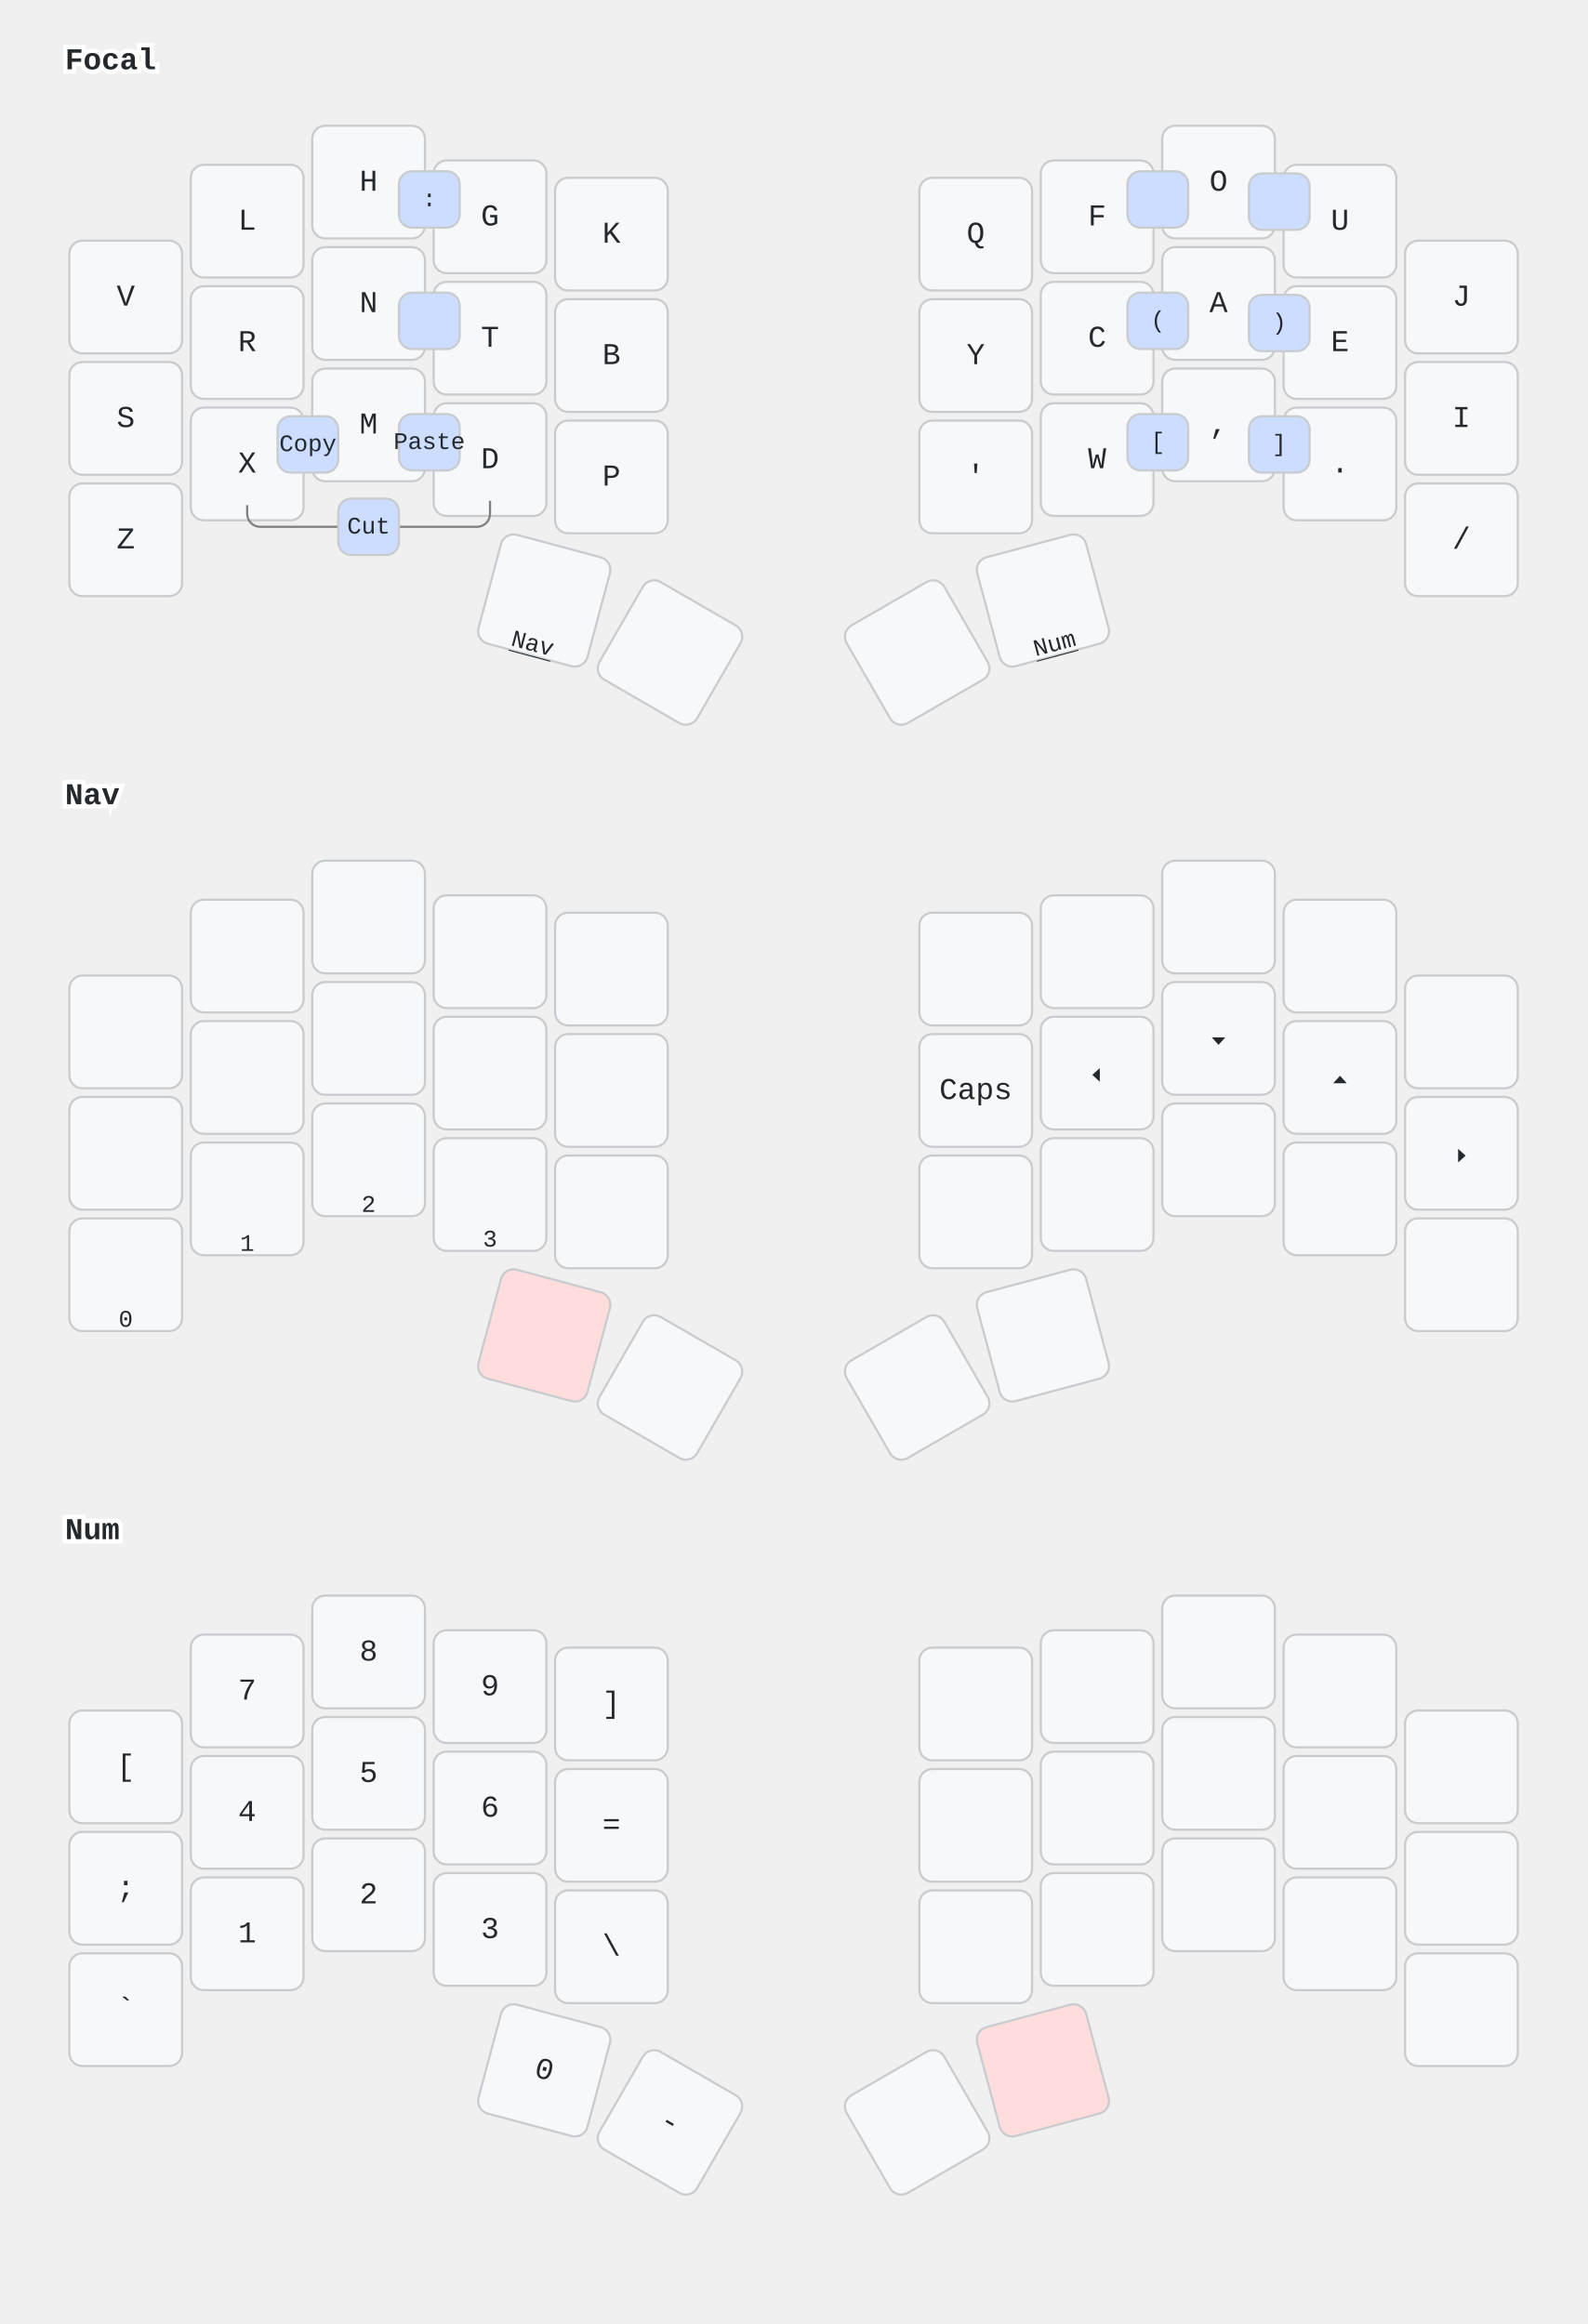
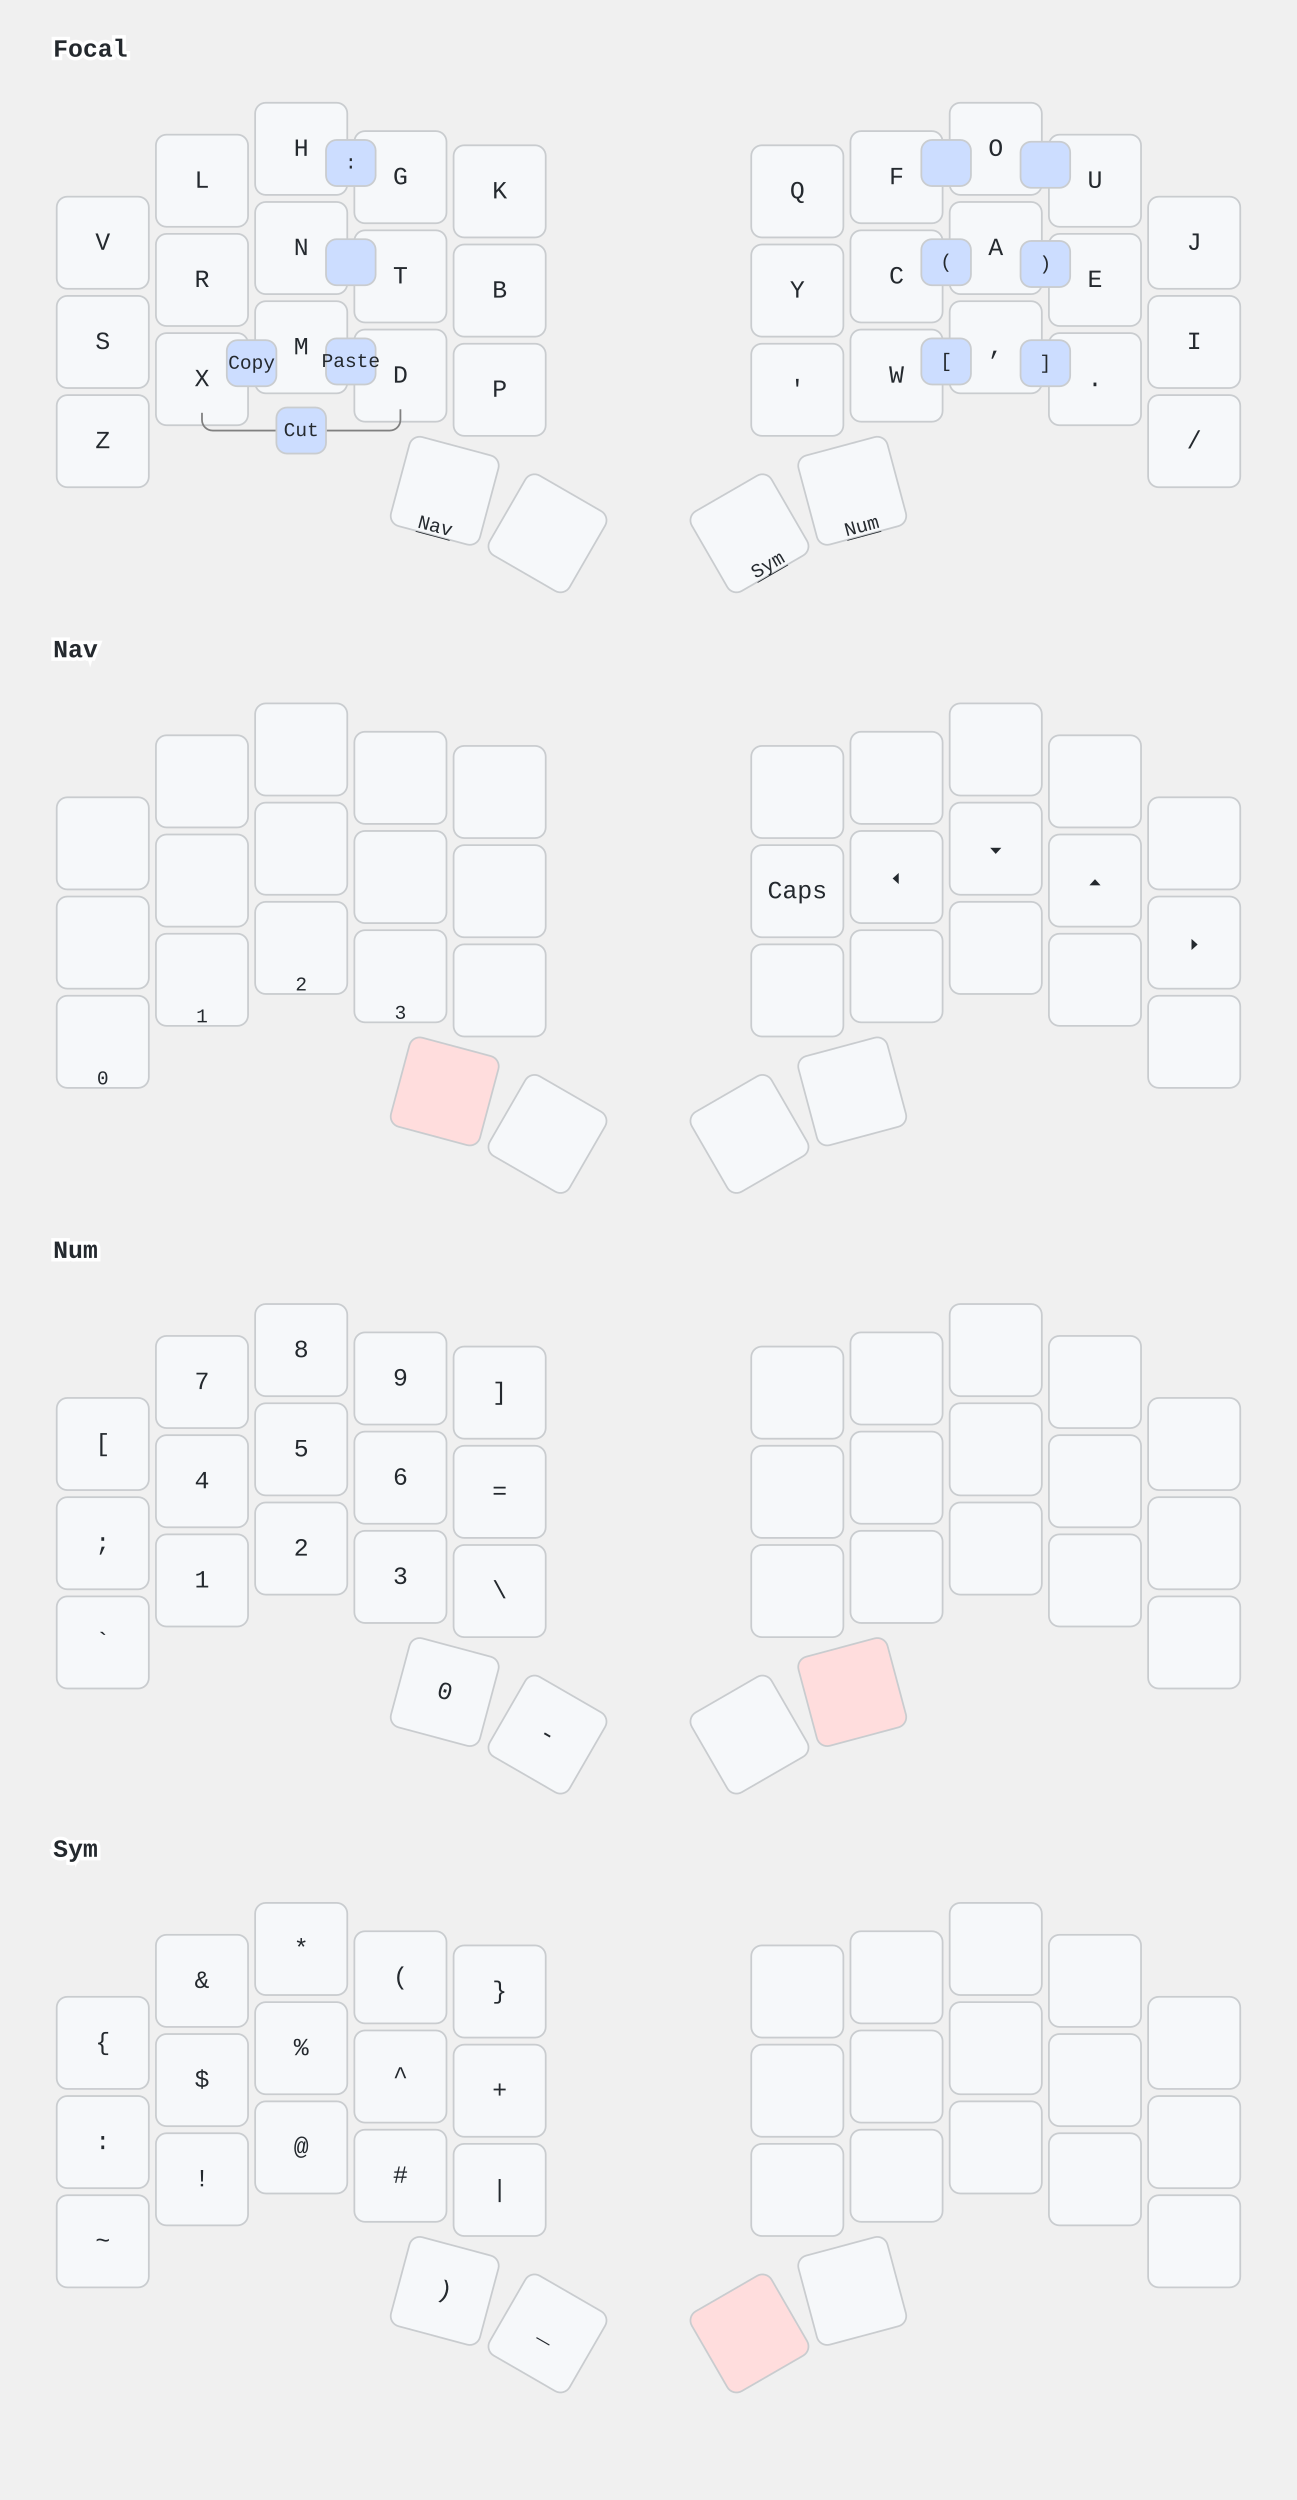
- <svg xmlns="http://www.w3.org/2000/svg" xmlns:xlink="http://www.w3.org/1999/xlink" width="732" height="1072" viewBox="0 0 732 1072" class="keymap">
+ <svg xmlns="http://www.w3.org/2000/svg" xmlns:xlink="http://www.w3.org/1999/xlink" width="732" height="1411" viewBox="0 0 732 1411" class="keymap">
  <defs>/* start glyphs */
<svg id="mdi:apple-keyboard-command">
      <svg id="mdi-apple-keyboard-command" viewBox="0 0 24 24">
        <path d="M6,2A4,4 0 0,1 10,6V8H14V6A4,4 0 0,1 18,2A4,4 0 0,1 22,6A4,4 0 0,1 18,10H16V14H18A4,4 0 0,1 22,18A4,4 0 0,1 18,22A4,4 0 0,1 14,18V16H10V18A4,4 0 0,1 6,22A4,4 0 0,1 2,18A4,4 0 0,1 6,14H8V10H6A4,4 0 0,1 2,6A4,4 0 0,1 6,2M16,18A2,2 0 0,0 18,20A2,2 0 0,0 20,18A2,2 0 0,0 18,16H16V18M14,10H10V14H14V10M6,16A2,2 0 0,0 4,18A2,2 0 0,0 6,20A2,2 0 0,0 8,18V16H6M8,6A2,2 0 0,0 6,4A2,2 0 0,0 4,6A2,2 0 0,0 6,8H8V6M18,8A2,2 0 0,0 20,6A2,2 0 0,0 18,4A2,2 0 0,0 16,6V8H18Z" />
      </svg>
    </svg>
    <svg id="mdi:apple-keyboard-control">
      <svg id="mdi-apple-keyboard-control" viewBox="0 0 24 24">
        <path d="M19.78,11.78L18.36,13.19L12,6.83L5.64,13.19L4.22,11.78L12,4L19.78,11.78Z" />
      </svg>
    </svg>
    <svg id="mdi:apple-keyboard-option">
      <svg id="mdi-apple-keyboard-option" viewBox="0 0 24 24">
        <path d="M3,4H9.11L16.15,18H21V20H14.88L7.84,6H3V4M14,4H21V6H14V4Z" />
      </svg>
    </svg>
    <svg id="mdi:apple-keyboard-shift">
      <svg id="mdi-apple-keyboard-shift" viewBox="0 0 24 24">
        <path d="M15,18V12H17.17L12,6.83L6.83,12H9V18H15M12,4L22,14H17V20H7V14H2L12,4Z" />
      </svg>
    </svg>
    <svg id="mdi:backspace-outline">
      <svg id="mdi-backspace-outline" viewBox="0 0 24 24">
        <path d="M19,15.59L17.59,17L14,13.41L10.41,17L9,15.59L12.59,12L9,8.41L10.41,7L14,10.59L17.59,7L19,8.41L15.41,12L19,15.59M22,3A2,2 0 0,1 24,5V19A2,2 0 0,1 22,21H7C6.31,21 5.77,20.64 5.41,20.11L0,12L5.41,3.88C5.77,3.35 6.31,3 7,3H22M22,5H7L2.28,12L7,19H22V5Z" />
      </svg>
    </svg>
    <svg id="mdi:backspace-reverse-outline">
      <svg id="mdi-backspace-reverse-outline" viewBox="0 0 24 24">
        <path d="M5,15.59L6.41,17L10,13.41L13.59,17L15,15.59L11.41,12L15,8.41L13.59,7L10,10.59L6.41,7L5,8.41L8.59,12L5,15.59M2,3A2,2 0 0,0 0,5V19A2,2 0 0,0 2,21H17C17.69,21 18.23,20.64 18.59,20.11L24,12L18.59,3.88C18.23,3.35 17.69,3 17,3H2M2,5H17L21.72,12L17,19H2V5Z" />
      </svg>
    </svg>
    <svg id="mdi:bluetooth-connect">
      <svg id="mdi-bluetooth-connect" viewBox="0 0 24 24">
        <path d="M19,10L17,12L19,14L21,12M14.88,16.29L13,18.17V14.41M13,5.83L14.88,7.71L13,9.58M17.71,7.71L12,2H11V9.58L6.41,5L5,6.41L10.59,12L5,17.58L6.41,19L11,14.41V22H12L17.71,16.29L13.41,12M7,12L5,10L3,12L5,14L7,12Z" />
      </svg>
    </svg>
    <svg id="mdi:bluetooth-off">
      <svg id="mdi-bluetooth-off" viewBox="0 0 24 24">
        <path d="M13,5.83L14.88,7.71L13.28,9.31L14.69,10.72L17.71,7.7L12,2H11V7.03L13,9.03M5.41,4L4,5.41L10.59,12L5,17.59L6.41,19L11,14.41V22H12L16.29,17.71L18.59,20L20,18.59M13,18.17V14.41L14.88,16.29" />
      </svg>
    </svg>
    <svg id="mdi:keyboard-esc">
      <svg id="mdi-keyboard-esc" viewBox="0 0 24 24">
        <path d="M1 7H7V9H3V11H7V13H3V15H7V17H1V7M11 7H15V9H11V11H13C14.11 11 15 11.9 15 13V15C15 16.11 14.11 17 13 17H9V15H13V13H11C9.9 13 9 12.11 9 11V9C9 7.9 9.9 7 11 7M19 7H21C22.11 7 23 7.9 23 9V10H21V9H19V15H21V14H23V15C23 16.11 22.11 17 21 17H19C17.9 17 17 16.11 17 15V9C17 7.9 17.9 7 19 7Z" />
      </svg>
    </svg>
    <svg id="mdi:keyboard-return">
      <svg id="mdi-keyboard-return" viewBox="0 0 24 24">
        <path d="M19,7V11H5.83L9.41,7.41L8,6L2,12L8,18L9.41,16.58L5.83,13H21V7H19Z" />
      </svg>
    </svg>
    <svg id="mdi:keyboard-space">
      <svg id="mdi-keyboard-space" viewBox="0 0 24 24">
        <path d="M3 15H5V19H19V15H21V19C21 20.1 20.1 21 19 21H5C3.9 21 3 20.1 3 19V15Z" />
      </svg>
    </svg>
    <svg id="mdi:keyboard-tab">
      <svg id="mdi-keyboard-tab" viewBox="0 0 24 24">
        <path d="M20,18H22V6H20M11.59,7.41L15.17,11H1V13H15.17L11.59,16.58L13,18L19,12L13,6L11.59,7.41Z" />
      </svg>
    </svg>
    <svg id="mdi:lightbulb-on-outline">
      <svg id="mdi-lightbulb-on-outline" viewBox="0 0 24 24">
        <path d="M20,11H23V13H20V11M1,11H4V13H1V11M13,1V4H11V1H13M4.92,3.5L7.05,5.64L5.63,7.05L3.5,4.93L4.92,3.5M16.95,5.63L19.07,3.5L20.5,4.93L18.37,7.05L16.95,5.63M12,6A6,6 0 0,1 18,12C18,14.22 16.79,16.16 15,17.2V19A1,1 0 0,1 14,20H10A1,1 0 0,1 9,19V17.2C7.21,16.16 6,14.22 6,12A6,6 0 0,1 12,6M14,21V22A1,1 0 0,1 13,23H11A1,1 0 0,1 10,22V21H14M11,18H13V15.87C14.73,15.43 16,13.86 16,12A4,4 0 0,0 12,8A4,4 0 0,0 8,12C8,13.86 9.27,15.43 11,15.87V18Z" />
      </svg>
    </svg>
    <svg id="mdi:lightbulb-outline">
      <svg id="mdi-lightbulb-outline" viewBox="0 0 24 24">
        <path d="M12,2A7,7 0 0,1 19,9C19,11.38 17.81,13.47 16,14.74V17A1,1 0 0,1 15,18H9A1,1 0 0,1 8,17V14.74C6.19,13.47 5,11.38 5,9A7,7 0 0,1 12,2M9,21V20H15V21A1,1 0 0,1 14,22H10A1,1 0 0,1 9,21M12,4A5,5 0 0,0 7,9C7,11.05 8.23,12.81 10,13.58V16H14V13.58C15.77,12.81 17,11.05 17,9A5,5 0 0,0 12,4Z" />
      </svg>
    </svg>
    <svg id="mdi:play-pause">
      <svg id="mdi-play-pause" viewBox="0 0 24 24">
        <path d="M3,5V19L11,12M13,19H16V5H13M18,5V19H21V5" />
      </svg>
    </svg>
    <svg id="mdi:skip-next">
      <svg id="mdi-skip-next" viewBox="0 0 24 24">
        <path d="M16,18H18V6H16M6,18L14.5,12L6,6V18Z" />
      </svg>
    </svg>
    <svg id="mdi:skip-previous">
      <svg id="mdi-skip-previous" viewBox="0 0 24 24">
        <path d="M6,18V6H8V18H6M9.5,12L18,6V18L9.5,12Z" />
      </svg>
    </svg>
    <svg id="mdi:volume-high">
      <svg id="mdi-volume-high" viewBox="0 0 24 24">
        <path d="M14,3.23V5.29C16.89,6.15 19,8.83 19,12C19,15.17 16.89,17.84 14,18.7V20.77C18,19.86 21,16.28 21,12C21,7.72 18,4.14 14,3.23M16.5,12C16.5,10.23 15.5,8.71 14,7.97V16C15.5,15.29 16.5,13.76 16.5,12M3,9V15H7L12,20V4L7,9H3Z" />
      </svg>
    </svg>
    <svg id="mdi:volume-low">
      <svg id="mdi-volume-low" viewBox="0 0 24 24">
        <path d="M7,9V15H11L16,20V4L11,9H7Z" />
      </svg>
    </svg>
    <svg id="mdi:volume-off">
      <svg id="mdi-volume-off" viewBox="0 0 24 24">
        <path d="M12,4L9.91,6.09L12,8.18M4.27,3L3,4.27L7.73,9H3V15H7L12,20V13.27L16.25,17.53C15.58,18.04 14.83,18.46 14,18.7V20.77C15.38,20.45 16.63,19.82 17.68,18.96L19.73,21L21,19.73L12,10.73M19,12C19,12.94 18.8,13.82 18.46,14.64L19.97,16.15C20.62,14.91 21,13.5 21,12C21,7.72 18,4.14 14,3.23V5.29C16.89,6.15 19,8.83 19,12M16.5,12C16.5,10.23 15.5,8.71 14,7.97V10.18L16.45,12.63C16.5,12.43 16.5,12.21 16.5,12Z" />
      </svg>
    </svg>
  </defs>/* end glyphs */
<style>/* inherit to force styles through use tags */
svg path {
    fill: inherit;
}

/* font and background color specifications */
svg.keymap {
    font-family: SFMono-Regular,Consolas,Liberation Mono,Menlo,monospace;
    font-size: 14px;
    font-kerning: normal;
    text-rendering: optimizeLegibility;
    fill: #24292e;
}

/* default key styling */
rect.key {
    fill: #f6f8fa;
}

rect.key, rect.combo {
    stroke: #c9cccf;
    stroke-width: 1;
}

/* default key side styling, only used is draw_key_sides is set */
rect.side {
    filter: brightness(90%);
}

/* color accent for combo boxes */
rect.combo, rect.combo-separate {
    fill: #cdf;
}

/* color accent for held keys */
rect.held, rect.combo.held {
    fill: #fdd;
}

/* color accent for ghost (optional) keys */
rect.ghost, rect.combo.ghost {
    stroke-dasharray: 4, 4;
    stroke-width: 2;
}

text {
    text-anchor: middle;
    dominant-baseline: middle;
}

/* styling for layer labels */
text.label {
    font-weight: bold;
    text-anchor: start;
    stroke: white;
    stroke-width: 4;
    paint-order: stroke;
}

/* styling for optional footer */
text.footer {
    text-anchor: end;
    dominant-baseline: auto;
    stroke: white;
    stroke-width: 4;
    paint-order: stroke;
}

/* styling for combo tap, and key non-tap label text */
text.combo, text.hold, text.shifted, text.left, text.right, text.tl, text.tr, text.bl, text.br {
    font-size: 11px;
}

text.hold, text.bl, text.br {
    text-anchor: middle;
    dominant-baseline: auto;
}

text.shifted, text.tl, text.tr {
    text-anchor: middle;
    dominant-baseline: hanging;
}

text.left, text.tl, text.bl {
    text-anchor: start;
}

text.right, text.tr, text.br {
    text-anchor: end;
}

text.layer-activator {
    text-decoration: underline;
}

/* styling for hold/shifted label text in combo box */
text.combo.hold, text.combo.shifted, text.combo.left, text.combo.right {
    font-size: 8px;
}

/* lighter symbol for transparent keys */
text.trans {
    fill: #7b7e81;
}

/* styling for combo dendrons */
path.combo {
    stroke-width: 1;
    stroke: gray;
    fill: none;
}

/* Start Tabler Icons Cleanup */
/* cannot use height/width with glyphs */
.icon-tabler &gt; path {
    fill: inherit;
    stroke: inherit;
    stroke-width: 2;
}
/* hide tabler's default box */
.icon-tabler &gt; path[stroke="none"][fill="none"] {
    visibility: hidden;
}
/* End Tabler Icons Cleanup */

@media (prefers-color-scheme: dark) {
svg.keymap { fill: #d1d6db; }
rect.key { fill: #3f4750; }
rect.key, rect.combo { stroke: #60666c; }
rect.combo, rect.combo-separate { fill: #1f3d7a; }
rect.held, rect.combo.held { fill: #854747; }
text.label, text.footer { stroke: black; }
text.trans { fill: #7e8184; }
path.combo { stroke: #7f7f7f; }

}</style>
  <g transform="translate(30, 0)" class="layer-Focal">
    <text x="0" y="28" class="label" id="Focal">Focal</text>
    <g transform="translate(0, 56)">
      <g transform="translate(28, 81)" class="key keypos-0">
        <rect rx="6" ry="6" x="-26" y="-26" width="52" height="52" class="key" />
        <text x="0" y="0" class="key tap">V</text>
      </g>
      <g transform="translate(84, 46)" class="key keypos-1">
        <rect rx="6" ry="6" x="-26" y="-26" width="52" height="52" class="key" />
        <text x="0" y="0" class="key tap">L</text>
      </g>
      <g transform="translate(140, 28)" class="key keypos-2">
        <rect rx="6" ry="6" x="-26" y="-26" width="52" height="52" class="key" />
        <text x="0" y="0" class="key tap">H</text>
      </g>
      <g transform="translate(196, 44)" class="key keypos-3">
        <rect rx="6" ry="6" x="-26" y="-26" width="52" height="52" class="key" />
        <text x="0" y="0" class="key tap">G</text>
      </g>
      <g transform="translate(252, 52)" class="key keypos-4">
        <rect rx="6" ry="6" x="-26" y="-26" width="52" height="52" class="key" />
        <text x="0" y="0" class="key tap">K</text>
      </g>
      <g transform="translate(420, 52)" class="key keypos-5">
        <rect rx="6" ry="6" x="-26" y="-26" width="52" height="52" class="key" />
        <text x="0" y="0" class="key tap">Q</text>
      </g>
      <g transform="translate(476, 44)" class="key keypos-6">
        <rect rx="6" ry="6" x="-26" y="-26" width="52" height="52" class="key" />
        <text x="0" y="0" class="key tap">F</text>
      </g>
      <g transform="translate(532, 28)" class="key keypos-7">
        <rect rx="6" ry="6" x="-26" y="-26" width="52" height="52" class="key" />
        <text x="0" y="0" class="key tap">O</text>
      </g>
      <g transform="translate(588, 46)" class="key keypos-8">
        <rect rx="6" ry="6" x="-26" y="-26" width="52" height="52" class="key" />
        <text x="0" y="0" class="key tap">U</text>
      </g>
      <g transform="translate(644, 81)" class="key keypos-9">
        <rect rx="6" ry="6" x="-26" y="-26" width="52" height="52" class="key" />
        <text x="0" y="0" class="key tap">J</text>
      </g>
      <g transform="translate(28, 137)" class="key keypos-10">
        <rect rx="6" ry="6" x="-26" y="-26" width="52" height="52" class="key" />
        <text x="0" y="0" class="key tap">S</text>
        <use href="#mdi:apple-keyboard-control" xlink:href="#mdi:apple-keyboard-control" x="-6" y="12" height="12" width="12.0" class="key hold glyph mdi:apple-keyboard-control" />
      </g>
      <g transform="translate(84, 102)" class="key keypos-11">
        <rect rx="6" ry="6" x="-26" y="-26" width="52" height="52" class="key" />
        <text x="0" y="0" class="key tap">R</text>
        <use href="#mdi:apple-keyboard-option" xlink:href="#mdi:apple-keyboard-option" x="-6" y="12" height="12" width="12.0" class="key hold glyph mdi:apple-keyboard-option" />
      </g>
      <g transform="translate(140, 84)" class="key keypos-12">
        <rect rx="6" ry="6" x="-26" y="-26" width="52" height="52" class="key" />
        <text x="0" y="0" class="key tap">N</text>
        <use href="#mdi:apple-keyboard-command" xlink:href="#mdi:apple-keyboard-command" x="-6" y="12" height="12" width="12.0" class="key hold glyph mdi:apple-keyboard-command" />
      </g>
      <g transform="translate(196, 100)" class="key keypos-13">
        <rect rx="6" ry="6" x="-26" y="-26" width="52" height="52" class="key" />
        <text x="0" y="0" class="key tap">T</text>
        <use href="#mdi:apple-keyboard-shift" xlink:href="#mdi:apple-keyboard-shift" x="-6" y="12" height="12" width="12.0" class="key hold glyph mdi:apple-keyboard-shift" />
      </g>
      <g transform="translate(252, 108)" class="key keypos-14">
        <rect rx="6" ry="6" x="-26" y="-26" width="52" height="52" class="key" />
        <text x="0" y="0" class="key tap">B</text>
      </g>
      <g transform="translate(420, 108)" class="key keypos-15">
        <rect rx="6" ry="6" x="-26" y="-26" width="52" height="52" class="key" />
        <text x="0" y="0" class="key tap">Y</text>
      </g>
      <g transform="translate(476, 100)" class="key keypos-16">
        <rect rx="6" ry="6" x="-26" y="-26" width="52" height="52" class="key" />
        <text x="0" y="0" class="key tap">C</text>
        <use href="#mdi:apple-keyboard-shift" xlink:href="#mdi:apple-keyboard-shift" x="-6" y="12" height="12" width="12.0" class="key hold glyph mdi:apple-keyboard-shift" />
      </g>
      <g transform="translate(532, 84)" class="key keypos-17">
        <rect rx="6" ry="6" x="-26" y="-26" width="52" height="52" class="key" />
        <text x="0" y="0" class="key tap">A</text>
        <use href="#mdi:apple-keyboard-command" xlink:href="#mdi:apple-keyboard-command" x="-6" y="12" height="12" width="12.0" class="key hold glyph mdi:apple-keyboard-command" />
      </g>
      <g transform="translate(588, 102)" class="key keypos-18">
        <rect rx="6" ry="6" x="-26" y="-26" width="52" height="52" class="key" />
        <text x="0" y="0" class="key tap">E</text>
        <use href="#mdi:apple-keyboard-option" xlink:href="#mdi:apple-keyboard-option" x="-6" y="12" height="12" width="12.0" class="key hold glyph mdi:apple-keyboard-option" />
      </g>
      <g transform="translate(644, 137)" class="key keypos-19">
        <rect rx="6" ry="6" x="-26" y="-26" width="52" height="52" class="key" />
        <text x="0" y="0" class="key tap">I</text>
        <use href="#mdi:apple-keyboard-control" xlink:href="#mdi:apple-keyboard-control" x="-6" y="12" height="12" width="12.0" class="key hold glyph mdi:apple-keyboard-control" />
      </g>
      <g transform="translate(28, 193)" class="key keypos-20">
        <rect rx="6" ry="6" x="-26" y="-26" width="52" height="52" class="key" />
        <text x="0" y="0" class="key tap">Z</text>
      </g>
      <g transform="translate(84, 158)" class="key keypos-21">
        <rect rx="6" ry="6" x="-26" y="-26" width="52" height="52" class="key" />
        <text x="0" y="0" class="key tap">X</text>
      </g>
      <g transform="translate(140, 140)" class="key keypos-22">
        <rect rx="6" ry="6" x="-26" y="-26" width="52" height="52" class="key" />
        <text x="0" y="0" class="key tap">M</text>
      </g>
      <g transform="translate(196, 156)" class="key keypos-23">
        <rect rx="6" ry="6" x="-26" y="-26" width="52" height="52" class="key" />
        <text x="0" y="0" class="key tap">D</text>
      </g>
      <g transform="translate(252, 164)" class="key keypos-24">
        <rect rx="6" ry="6" x="-26" y="-26" width="52" height="52" class="key" />
        <text x="0" y="0" class="key tap">P</text>
      </g>
      <g transform="translate(420, 164)" class="key keypos-25">
        <rect rx="6" ry="6" x="-26" y="-26" width="52" height="52" class="key" />
        <text x="0" y="0" class="key tap">'</text>
      </g>
      <g transform="translate(476, 156)" class="key keypos-26">
        <rect rx="6" ry="6" x="-26" y="-26" width="52" height="52" class="key" />
        <text x="0" y="0" class="key tap">W</text>
      </g>
      <g transform="translate(532, 140)" class="key keypos-27">
        <rect rx="6" ry="6" x="-26" y="-26" width="52" height="52" class="key" />
        <text x="0" y="0" class="key tap">,</text>
      </g>
      <g transform="translate(588, 158)" class="key keypos-28">
        <rect rx="6" ry="6" x="-26" y="-26" width="52" height="52" class="key" />
        <text x="0" y="0" class="key tap">.</text>
      </g>
      <g transform="translate(644, 193)" class="key keypos-29">
        <rect rx="6" ry="6" x="-26" y="-26" width="52" height="52" class="key" />
        <text x="0" y="0" class="key tap">/</text>
      </g>
      <g transform="translate(221, 221) rotate(15.0)" class="key keypos-30">
        <rect rx="6" ry="6" x="-26" y="-26" width="52" height="52" class="key" />
        <use href="#mdi:keyboard-space" xlink:href="#mdi:keyboard-space" x="-7" y="-7" height="14" width="14.0" class="key tap glyph mdi:keyboard-space" />
        <a href="#Nav">
          <text x="0" y="24" class="key hold layer-activator">Nav</text>
        </a>
      </g>
      <g transform="translate(279, 245) rotate(30.0)" class="key keypos-31">
        <rect rx="6" ry="6" x="-26" y="-26" width="52" height="52" class="key" />
        <use href="#mdi:keyboard-tab" xlink:href="#mdi:keyboard-tab" x="-7" y="-7" height="14" width="14.0" class="key tap glyph mdi:keyboard-tab" />
      </g>
      <g transform="translate(393, 245) rotate(-30.0)" class="key keypos-32">
        <rect rx="6" ry="6" x="-26" y="-26" width="52" height="52" class="key" />
        <use href="#mdi:keyboard-return" xlink:href="#mdi:keyboard-return" x="-7" y="-7" height="14" width="14.0" class="key tap glyph mdi:keyboard-return" />
+         <a href="#Sym">
+           <text x="0" y="24" class="key hold layer-activator">Sym</text>
+         </a>
      </g>
      <g transform="translate(451, 221) rotate(-15.0)" class="key keypos-33">
        <rect rx="6" ry="6" x="-26" y="-26" width="52" height="52" class="key" />
        <use href="#mdi:backspace-outline" xlink:href="#mdi:backspace-outline" x="-7" y="-7" height="14" width="14.0" class="key tap glyph mdi:backspace-outline" />
        <a href="#Num">
          <text x="0" y="24" class="key hold layer-activator">Num</text>
        </a>
      </g>
      <g class="combo combopos-0">
        <rect rx="6" ry="6" x="154" y="23" width="28" height="26" class="combo" />
        <text x="168" y="36" class="combo tap">:</text>
      </g>
      <g class="combo combopos-1">
        <rect rx="6" ry="6" x="154" y="79" width="28" height="26" class="combo" />
        <use href="#mdi:keyboard-esc" xlink:href="#mdi:keyboard-esc" x="161" y="85" height="14" width="14.0" class="combo tap glyph mdi:keyboard-esc" />
      </g>
      <g class="combo combopos-2">
        <rect rx="6" ry="6" x="98" y="136" width="28" height="26" class="combo" />
        <text x="112" y="149" class="combo tap">Copy</text>
      </g>
      <g class="combo combopos-3">
        <rect rx="6" ry="6" x="154" y="135" width="28" height="26" class="combo" />
        <text x="168" y="148" class="combo tap">Paste</text>
      </g>
      <g class="combo combopos-4">
        <path d="M140,187 h-50 a6.0,6.0 0 0 1 -6.0,-6.0 v-4" class="combo" />
        <path d="M140,187 h50 a6.0,6.0 0 0 0 6.0,-6.0 v-6" class="combo" />
        <rect rx="6" ry="6" x="126" y="174" width="28" height="26" class="combo" />
        <text x="140" y="187" class="combo tap">Cut</text>
      </g>
      <g class="combo combopos-5">
        <rect rx="6" ry="6" x="490" y="23" width="28" height="26" class="combo" />
        <use href="#mdi:backspace-outline" xlink:href="#mdi:backspace-outline" x="497" y="29" height="14" width="14.0" class="combo tap glyph mdi:backspace-outline" />
      </g>
      <g class="combo combopos-6">
        <rect rx="6" ry="6" x="546" y="24" width="28" height="26" class="combo" />
        <use href="#mdi:backspace-reverse-outline" xlink:href="#mdi:backspace-reverse-outline" x="553" y="30" height="14" width="14.0" class="combo tap glyph mdi:backspace-reverse-outline" />
      </g>
      <g class="combo combopos-7">
        <rect rx="6" ry="6" x="490" y="79" width="28" height="26" class="combo" />
        <text x="504" y="92" class="combo tap">(</text>
      </g>
      <g class="combo combopos-8">
        <rect rx="6" ry="6" x="546" y="80" width="28" height="26" class="combo" />
        <text x="560" y="93" class="combo tap">)</text>
      </g>
      <g class="combo combopos-9">
        <rect rx="6" ry="6" x="490" y="135" width="28" height="26" class="combo" />
        <text x="504" y="148" class="combo tap">[</text>
      </g>
      <g class="combo combopos-10">
        <rect rx="6" ry="6" x="546" y="136" width="28" height="26" class="combo" />
        <text x="560" y="149" class="combo tap">]</text>
      </g>
    </g>
  </g>
  <g transform="translate(30, 339)" class="layer-Nav">
    <text x="0" y="28" class="label" id="Nav">Nav</text>
    <g transform="translate(0, 56)">
      <g transform="translate(28, 81)" class="key keypos-0">
        <rect rx="6" ry="6" x="-26" y="-26" width="52" height="52" class="key" />
        <use href="#mdi:bluetooth-off" xlink:href="#mdi:bluetooth-off" x="-7" y="-7" height="14" width="14.0" class="key tap glyph mdi:bluetooth-off" />
      </g>
      <g transform="translate(84, 46)" class="key keypos-1">
        <rect rx="6" ry="6" x="-26" y="-26" width="52" height="52" class="key" />
      </g>
      <g transform="translate(140, 28)" class="key keypos-2">
        <rect rx="6" ry="6" x="-26" y="-26" width="52" height="52" class="key" />
      </g>
      <g transform="translate(196, 44)" class="key keypos-3">
        <rect rx="6" ry="6" x="-26" y="-26" width="52" height="52" class="key" />
      </g>
      <g transform="translate(252, 52)" class="key keypos-4">
        <rect rx="6" ry="6" x="-26" y="-26" width="52" height="52" class="key" />
      </g>
      <g transform="translate(420, 52)" class="key keypos-5">
        <rect rx="6" ry="6" x="-26" y="-26" width="52" height="52" class="key" />
      </g>
      <g transform="translate(476, 44)" class="key keypos-6">
        <rect rx="6" ry="6" x="-26" y="-26" width="52" height="52" class="key" />
        <use href="#mdi:skip-previous" xlink:href="#mdi:skip-previous" x="-7" y="-7" height="14" width="14.0" class="key tap glyph mdi:skip-previous" />
      </g>
      <g transform="translate(532, 28)" class="key keypos-7">
        <rect rx="6" ry="6" x="-26" y="-26" width="52" height="52" class="key" />
        <use href="#mdi:volume-low" xlink:href="#mdi:volume-low" x="-7" y="-7" height="14" width="14.0" class="key tap glyph mdi:volume-low" />
      </g>
      <g transform="translate(588, 46)" class="key keypos-8">
        <rect rx="6" ry="6" x="-26" y="-26" width="52" height="52" class="key" />
        <use href="#mdi:volume-high" xlink:href="#mdi:volume-high" x="-7" y="-7" height="14" width="14.0" class="key tap glyph mdi:volume-high" />
      </g>
      <g transform="translate(644, 81)" class="key keypos-9">
        <rect rx="6" ry="6" x="-26" y="-26" width="52" height="52" class="key" />
        <use href="#mdi:skip-next" xlink:href="#mdi:skip-next" x="-7" y="-7" height="14" width="14.0" class="key tap glyph mdi:skip-next" />
      </g>
      <g transform="translate(28, 137)" class="key keypos-10">
        <rect rx="6" ry="6" x="-26" y="-26" width="52" height="52" class="key" />
        <use href="#mdi:apple-keyboard-control" xlink:href="#mdi:apple-keyboard-control" x="-7" y="-7" height="14" width="14.0" class="key tap glyph mdi:apple-keyboard-control" />
      </g>
      <g transform="translate(84, 102)" class="key keypos-11">
        <rect rx="6" ry="6" x="-26" y="-26" width="52" height="52" class="key" />
        <use href="#mdi:apple-keyboard-option" xlink:href="#mdi:apple-keyboard-option" x="-7" y="-7" height="14" width="14.0" class="key tap glyph mdi:apple-keyboard-option" />
      </g>
      <g transform="translate(140, 84)" class="key keypos-12">
        <rect rx="6" ry="6" x="-26" y="-26" width="52" height="52" class="key" />
        <use href="#mdi:apple-keyboard-command" xlink:href="#mdi:apple-keyboard-command" x="-7" y="-7" height="14" width="14.0" class="key tap glyph mdi:apple-keyboard-command" />
      </g>
      <g transform="translate(196, 100)" class="key keypos-13">
        <rect rx="6" ry="6" x="-26" y="-26" width="52" height="52" class="key" />
        <use href="#mdi:apple-keyboard-shift" xlink:href="#mdi:apple-keyboard-shift" x="-7" y="-7" height="14" width="14.0" class="key tap glyph mdi:apple-keyboard-shift" />
      </g>
      <g transform="translate(252, 108)" class="key keypos-14">
        <rect rx="6" ry="6" x="-26" y="-26" width="52" height="52" class="key" />
      </g>
      <g transform="translate(420, 108)" class="key keypos-15">
        <rect rx="6" ry="6" x="-26" y="-26" width="52" height="52" class="key" />
        <text x="0" y="0" class="key tap">Caps</text>
      </g>
      <g transform="translate(476, 100)" class="key keypos-16">
        <rect rx="6" ry="6" x="-26" y="-26" width="52" height="52" class="key" />
        <text x="0" y="0" class="key tap">⏴</text>
      </g>
      <g transform="translate(532, 84)" class="key keypos-17">
        <rect rx="6" ry="6" x="-26" y="-26" width="52" height="52" class="key" />
        <text x="0" y="0" class="key tap">⏷</text>
      </g>
      <g transform="translate(588, 102)" class="key keypos-18">
        <rect rx="6" ry="6" x="-26" y="-26" width="52" height="52" class="key" />
        <text x="0" y="0" class="key tap">⏶</text>
      </g>
      <g transform="translate(644, 137)" class="key keypos-19">
        <rect rx="6" ry="6" x="-26" y="-26" width="52" height="52" class="key" />
        <text x="0" y="0" class="key tap">⏵</text>
      </g>
      <g transform="translate(28, 193)" class="key keypos-20">
        <rect rx="6" ry="6" x="-26" y="-26" width="52" height="52" class="key" />
        <use href="#mdi:bluetooth-connect" xlink:href="#mdi:bluetooth-connect" x="-7" y="-7" height="14" width="14.0" class="key tap glyph mdi:bluetooth-connect" />
        <text x="0" y="24" class="key hold">0</text>
      </g>
      <g transform="translate(84, 158)" class="key keypos-21">
        <rect rx="6" ry="6" x="-26" y="-26" width="52" height="52" class="key" />
        <use href="#mdi:bluetooth-connect" xlink:href="#mdi:bluetooth-connect" x="-7" y="-7" height="14" width="14.0" class="key tap glyph mdi:bluetooth-connect" />
        <text x="0" y="24" class="key hold">1</text>
      </g>
      <g transform="translate(140, 140)" class="key keypos-22">
        <rect rx="6" ry="6" x="-26" y="-26" width="52" height="52" class="key" />
        <use href="#mdi:bluetooth-connect" xlink:href="#mdi:bluetooth-connect" x="-7" y="-7" height="14" width="14.0" class="key tap glyph mdi:bluetooth-connect" />
        <text x="0" y="24" class="key hold">2</text>
      </g>
      <g transform="translate(196, 156)" class="key keypos-23">
        <rect rx="6" ry="6" x="-26" y="-26" width="52" height="52" class="key" />
        <use href="#mdi:bluetooth-connect" xlink:href="#mdi:bluetooth-connect" x="-7" y="-7" height="14" width="14.0" class="key tap glyph mdi:bluetooth-connect" />
        <text x="0" y="24" class="key hold">3</text>
      </g>
      <g transform="translate(252, 164)" class="key keypos-24">
        <rect rx="6" ry="6" x="-26" y="-26" width="52" height="52" class="key" />
      </g>
      <g transform="translate(420, 164)" class="key keypos-25">
        <rect rx="6" ry="6" x="-26" y="-26" width="52" height="52" class="key" />
      </g>
      <g transform="translate(476, 156)" class="key keypos-26">
        <rect rx="6" ry="6" x="-26" y="-26" width="52" height="52" class="key" />
      </g>
      <g transform="translate(532, 140)" class="key keypos-27">
        <rect rx="6" ry="6" x="-26" y="-26" width="52" height="52" class="key" />
        <use href="#mdi:lightbulb-outline" xlink:href="#mdi:lightbulb-outline" x="-7" y="-7" height="14" width="14.0" class="key tap glyph mdi:lightbulb-outline" />
      </g>
      <g transform="translate(588, 158)" class="key keypos-28">
        <rect rx="6" ry="6" x="-26" y="-26" width="52" height="52" class="key" />
        <use href="#mdi:lightbulb-on-outline" xlink:href="#mdi:lightbulb-on-outline" x="-7" y="-7" height="14" width="14.0" class="key tap glyph mdi:lightbulb-on-outline" />
      </g>
      <g transform="translate(644, 193)" class="key keypos-29">
        <rect rx="6" ry="6" x="-26" y="-26" width="52" height="52" class="key" />
      </g>
      <g transform="translate(221, 221) rotate(15.0)" class="key held keypos-30">
        <rect rx="6" ry="6" x="-26" y="-26" width="52" height="52" class="key held" />
      </g>
      <g transform="translate(279, 245) rotate(30.0)" class="key keypos-31">
        <rect rx="6" ry="6" x="-26" y="-26" width="52" height="52" class="key" />
      </g>
      <g transform="translate(393, 245) rotate(-30.0)" class="key keypos-32">
        <rect rx="6" ry="6" x="-26" y="-26" width="52" height="52" class="key" />
        <use href="#mdi:volume-off" xlink:href="#mdi:volume-off" x="-7" y="-7" height="14" width="14.0" class="key tap glyph mdi:volume-off" />
      </g>
      <g transform="translate(451, 221) rotate(-15.0)" class="key keypos-33">
        <rect rx="6" ry="6" x="-26" y="-26" width="52" height="52" class="key" />
        <use href="#mdi:play-pause" xlink:href="#mdi:play-pause" x="-7" y="-7" height="14" width="14.0" class="key tap glyph mdi:play-pause" />
      </g>
    </g>
  </g>
  <g transform="translate(30, 678)" class="layer-Num">
    <text x="0" y="28" class="label" id="Num">Num</text>
    <g transform="translate(0, 56)">
      <g transform="translate(28, 81)" class="key keypos-0">
        <rect rx="6" ry="6" x="-26" y="-26" width="52" height="52" class="key" />
        <text x="0" y="0" class="key tap">[</text>
      </g>
      <g transform="translate(84, 46)" class="key keypos-1">
        <rect rx="6" ry="6" x="-26" y="-26" width="52" height="52" class="key" />
        <text x="0" y="0" class="key tap">7</text>
      </g>
      <g transform="translate(140, 28)" class="key keypos-2">
        <rect rx="6" ry="6" x="-26" y="-26" width="52" height="52" class="key" />
        <text x="0" y="0" class="key tap">8</text>
      </g>
      <g transform="translate(196, 44)" class="key keypos-3">
        <rect rx="6" ry="6" x="-26" y="-26" width="52" height="52" class="key" />
        <text x="0" y="0" class="key tap">9</text>
      </g>
      <g transform="translate(252, 52)" class="key keypos-4">
        <rect rx="6" ry="6" x="-26" y="-26" width="52" height="52" class="key" />
        <text x="0" y="0" class="key tap">]</text>
      </g>
      <g transform="translate(420, 52)" class="key keypos-5">
        <rect rx="6" ry="6" x="-26" y="-26" width="52" height="52" class="key" />
      </g>
      <g transform="translate(476, 44)" class="key keypos-6">
        <rect rx="6" ry="6" x="-26" y="-26" width="52" height="52" class="key" />
      </g>
      <g transform="translate(532, 28)" class="key keypos-7">
        <rect rx="6" ry="6" x="-26" y="-26" width="52" height="52" class="key" />
      </g>
      <g transform="translate(588, 46)" class="key keypos-8">
        <rect rx="6" ry="6" x="-26" y="-26" width="52" height="52" class="key" />
      </g>
      <g transform="translate(644, 81)" class="key keypos-9">
        <rect rx="6" ry="6" x="-26" y="-26" width="52" height="52" class="key" />
      </g>
      <g transform="translate(28, 137)" class="key keypos-10">
        <rect rx="6" ry="6" x="-26" y="-26" width="52" height="52" class="key" />
        <text x="0" y="0" class="key tap">;</text>
      </g>
      <g transform="translate(84, 102)" class="key keypos-11">
        <rect rx="6" ry="6" x="-26" y="-26" width="52" height="52" class="key" />
        <text x="0" y="0" class="key tap">4</text>
      </g>
      <g transform="translate(140, 84)" class="key keypos-12">
        <rect rx="6" ry="6" x="-26" y="-26" width="52" height="52" class="key" />
        <text x="0" y="0" class="key tap">5</text>
      </g>
      <g transform="translate(196, 100)" class="key keypos-13">
        <rect rx="6" ry="6" x="-26" y="-26" width="52" height="52" class="key" />
        <text x="0" y="0" class="key tap">6</text>
      </g>
      <g transform="translate(252, 108)" class="key keypos-14">
        <rect rx="6" ry="6" x="-26" y="-26" width="52" height="52" class="key" />
        <text x="0" y="0" class="key tap">=</text>
      </g>
      <g transform="translate(420, 108)" class="key keypos-15">
        <rect rx="6" ry="6" x="-26" y="-26" width="52" height="52" class="key" />
      </g>
      <g transform="translate(476, 100)" class="key keypos-16">
        <rect rx="6" ry="6" x="-26" y="-26" width="52" height="52" class="key" />
        <use href="#mdi:apple-keyboard-shift" xlink:href="#mdi:apple-keyboard-shift" x="-7" y="-7" height="14" width="14.0" class="key tap glyph mdi:apple-keyboard-shift" />
      </g>
      <g transform="translate(532, 84)" class="key keypos-17">
        <rect rx="6" ry="6" x="-26" y="-26" width="52" height="52" class="key" />
        <use href="#mdi:apple-keyboard-command" xlink:href="#mdi:apple-keyboard-command" x="-7" y="-7" height="14" width="14.0" class="key tap glyph mdi:apple-keyboard-command" />
      </g>
      <g transform="translate(588, 102)" class="key keypos-18">
        <rect rx="6" ry="6" x="-26" y="-26" width="52" height="52" class="key" />
        <use href="#mdi:apple-keyboard-option" xlink:href="#mdi:apple-keyboard-option" x="-7" y="-7" height="14" width="14.0" class="key tap glyph mdi:apple-keyboard-option" />
      </g>
      <g transform="translate(644, 137)" class="key keypos-19">
        <rect rx="6" ry="6" x="-26" y="-26" width="52" height="52" class="key" />
        <use href="#mdi:apple-keyboard-control" xlink:href="#mdi:apple-keyboard-control" x="-7" y="-7" height="14" width="14.0" class="key tap glyph mdi:apple-keyboard-control" />
      </g>
      <g transform="translate(28, 193)" class="key keypos-20">
        <rect rx="6" ry="6" x="-26" y="-26" width="52" height="52" class="key" />
        <text x="0" y="0" class="key tap">`</text>
      </g>
      <g transform="translate(84, 158)" class="key keypos-21">
        <rect rx="6" ry="6" x="-26" y="-26" width="52" height="52" class="key" />
        <text x="0" y="0" class="key tap">1</text>
      </g>
      <g transform="translate(140, 140)" class="key keypos-22">
        <rect rx="6" ry="6" x="-26" y="-26" width="52" height="52" class="key" />
        <text x="0" y="0" class="key tap">2</text>
      </g>
      <g transform="translate(196, 156)" class="key keypos-23">
        <rect rx="6" ry="6" x="-26" y="-26" width="52" height="52" class="key" />
        <text x="0" y="0" class="key tap">3</text>
      </g>
      <g transform="translate(252, 164)" class="key keypos-24">
        <rect rx="6" ry="6" x="-26" y="-26" width="52" height="52" class="key" />
        <text x="0" y="0" class="key tap">\</text>
      </g>
      <g transform="translate(420, 164)" class="key keypos-25">
        <rect rx="6" ry="6" x="-26" y="-26" width="52" height="52" class="key" />
      </g>
      <g transform="translate(476, 156)" class="key keypos-26">
        <rect rx="6" ry="6" x="-26" y="-26" width="52" height="52" class="key" />
      </g>
      <g transform="translate(532, 140)" class="key keypos-27">
        <rect rx="6" ry="6" x="-26" y="-26" width="52" height="52" class="key" />
      </g>
      <g transform="translate(588, 158)" class="key keypos-28">
        <rect rx="6" ry="6" x="-26" y="-26" width="52" height="52" class="key" />
      </g>
      <g transform="translate(644, 193)" class="key keypos-29">
        <rect rx="6" ry="6" x="-26" y="-26" width="52" height="52" class="key" />
      </g>
      <g transform="translate(221, 221) rotate(15.0)" class="key keypos-30">
        <rect rx="6" ry="6" x="-26" y="-26" width="52" height="52" class="key" />
        <text x="0" y="0" class="key tap">0</text>
      </g>
      <g transform="translate(279, 245) rotate(30.0)" class="key keypos-31">
        <rect rx="6" ry="6" x="-26" y="-26" width="52" height="52" class="key" />
        <text x="0" y="0" class="key tap">-</text>
      </g>
      <g transform="translate(393, 245) rotate(-30.0)" class="key keypos-32">
        <rect rx="6" ry="6" x="-26" y="-26" width="52" height="52" class="key" />
      </g>
      <g transform="translate(451, 221) rotate(-15.0)" class="key held keypos-33">
        <rect rx="6" ry="6" x="-26" y="-26" width="52" height="52" class="key held" />
      </g>
    </g>
  </g>
+   <g transform="translate(30, 1016)" class="layer-Sym">
+     <text x="0" y="28" class="label" id="Sym">Sym</text>
+     <g transform="translate(0, 56)">
+       <g transform="translate(28, 81)" class="key keypos-0">
+         <rect rx="6" ry="6" x="-26" y="-26" width="52" height="52" class="key" />
+         <text x="0" y="0" class="key tap">{</text>
+       </g>
+       <g transform="translate(84, 46)" class="key keypos-1">
+         <rect rx="6" ry="6" x="-26" y="-26" width="52" height="52" class="key" />
+         <text x="0" y="0" class="key tap">&amp;</text>
+       </g>
+       <g transform="translate(140, 28)" class="key keypos-2">
+         <rect rx="6" ry="6" x="-26" y="-26" width="52" height="52" class="key" />
+         <text x="0" y="0" class="key tap">*</text>
+       </g>
+       <g transform="translate(196, 44)" class="key keypos-3">
+         <rect rx="6" ry="6" x="-26" y="-26" width="52" height="52" class="key" />
+         <text x="0" y="0" class="key tap">(</text>
+       </g>
+       <g transform="translate(252, 52)" class="key keypos-4">
+         <rect rx="6" ry="6" x="-26" y="-26" width="52" height="52" class="key" />
+         <text x="0" y="0" class="key tap">}</text>
+       </g>
+       <g transform="translate(420, 52)" class="key keypos-5">
+         <rect rx="6" ry="6" x="-26" y="-26" width="52" height="52" class="key" />
+       </g>
+       <g transform="translate(476, 44)" class="key keypos-6">
+         <rect rx="6" ry="6" x="-26" y="-26" width="52" height="52" class="key" />
+       </g>
+       <g transform="translate(532, 28)" class="key keypos-7">
+         <rect rx="6" ry="6" x="-26" y="-26" width="52" height="52" class="key" />
+       </g>
+       <g transform="translate(588, 46)" class="key keypos-8">
+         <rect rx="6" ry="6" x="-26" y="-26" width="52" height="52" class="key" />
+       </g>
+       <g transform="translate(644, 81)" class="key keypos-9">
+         <rect rx="6" ry="6" x="-26" y="-26" width="52" height="52" class="key" />
+       </g>
+       <g transform="translate(28, 137)" class="key keypos-10">
+         <rect rx="6" ry="6" x="-26" y="-26" width="52" height="52" class="key" />
+         <text x="0" y="0" class="key tap">:</text>
+       </g>
+       <g transform="translate(84, 102)" class="key keypos-11">
+         <rect rx="6" ry="6" x="-26" y="-26" width="52" height="52" class="key" />
+         <text x="0" y="0" class="key tap">$</text>
+       </g>
+       <g transform="translate(140, 84)" class="key keypos-12">
+         <rect rx="6" ry="6" x="-26" y="-26" width="52" height="52" class="key" />
+         <text x="0" y="0" class="key tap">%</text>
+       </g>
+       <g transform="translate(196, 100)" class="key keypos-13">
+         <rect rx="6" ry="6" x="-26" y="-26" width="52" height="52" class="key" />
+         <text x="0" y="0" class="key tap">^</text>
+       </g>
+       <g transform="translate(252, 108)" class="key keypos-14">
+         <rect rx="6" ry="6" x="-26" y="-26" width="52" height="52" class="key" />
+         <text x="0" y="0" class="key tap">+</text>
+       </g>
+       <g transform="translate(420, 108)" class="key keypos-15">
+         <rect rx="6" ry="6" x="-26" y="-26" width="52" height="52" class="key" />
+       </g>
+       <g transform="translate(476, 100)" class="key keypos-16">
+         <rect rx="6" ry="6" x="-26" y="-26" width="52" height="52" class="key" />
+         <use href="#mdi:apple-keyboard-shift" xlink:href="#mdi:apple-keyboard-shift" x="-7" y="-7" height="14" width="14.0" class="key tap glyph mdi:apple-keyboard-shift" />
+       </g>
+       <g transform="translate(532, 84)" class="key keypos-17">
+         <rect rx="6" ry="6" x="-26" y="-26" width="52" height="52" class="key" />
+         <use href="#mdi:apple-keyboard-command" xlink:href="#mdi:apple-keyboard-command" x="-7" y="-7" height="14" width="14.0" class="key tap glyph mdi:apple-keyboard-command" />
+       </g>
+       <g transform="translate(588, 102)" class="key keypos-18">
+         <rect rx="6" ry="6" x="-26" y="-26" width="52" height="52" class="key" />
+         <use href="#mdi:apple-keyboard-option" xlink:href="#mdi:apple-keyboard-option" x="-7" y="-7" height="14" width="14.0" class="key tap glyph mdi:apple-keyboard-option" />
+       </g>
+       <g transform="translate(644, 137)" class="key keypos-19">
+         <rect rx="6" ry="6" x="-26" y="-26" width="52" height="52" class="key" />
+         <use href="#mdi:apple-keyboard-control" xlink:href="#mdi:apple-keyboard-control" x="-7" y="-7" height="14" width="14.0" class="key tap glyph mdi:apple-keyboard-control" />
+       </g>
+       <g transform="translate(28, 193)" class="key keypos-20">
+         <rect rx="6" ry="6" x="-26" y="-26" width="52" height="52" class="key" />
+         <text x="0" y="0" class="key tap">~</text>
+       </g>
+       <g transform="translate(84, 158)" class="key keypos-21">
+         <rect rx="6" ry="6" x="-26" y="-26" width="52" height="52" class="key" />
+         <text x="0" y="0" class="key tap">!</text>
+       </g>
+       <g transform="translate(140, 140)" class="key keypos-22">
+         <rect rx="6" ry="6" x="-26" y="-26" width="52" height="52" class="key" />
+         <text x="0" y="0" class="key tap">@</text>
+       </g>
+       <g transform="translate(196, 156)" class="key keypos-23">
+         <rect rx="6" ry="6" x="-26" y="-26" width="52" height="52" class="key" />
+         <text x="0" y="0" class="key tap">#</text>
+       </g>
+       <g transform="translate(252, 164)" class="key keypos-24">
+         <rect rx="6" ry="6" x="-26" y="-26" width="52" height="52" class="key" />
+         <text x="0" y="0" class="key tap">|</text>
+       </g>
+       <g transform="translate(420, 164)" class="key keypos-25">
+         <rect rx="6" ry="6" x="-26" y="-26" width="52" height="52" class="key" />
+       </g>
+       <g transform="translate(476, 156)" class="key keypos-26">
+         <rect rx="6" ry="6" x="-26" y="-26" width="52" height="52" class="key" />
+       </g>
+       <g transform="translate(532, 140)" class="key keypos-27">
+         <rect rx="6" ry="6" x="-26" y="-26" width="52" height="52" class="key" />
+       </g>
+       <g transform="translate(588, 158)" class="key keypos-28">
+         <rect rx="6" ry="6" x="-26" y="-26" width="52" height="52" class="key" />
+       </g>
+       <g transform="translate(644, 193)" class="key keypos-29">
+         <rect rx="6" ry="6" x="-26" y="-26" width="52" height="52" class="key" />
+       </g>
+       <g transform="translate(221, 221) rotate(15.0)" class="key keypos-30">
+         <rect rx="6" ry="6" x="-26" y="-26" width="52" height="52" class="key" />
+         <text x="0" y="0" class="key tap">)</text>
+       </g>
+       <g transform="translate(279, 245) rotate(30.0)" class="key keypos-31">
+         <rect rx="6" ry="6" x="-26" y="-26" width="52" height="52" class="key" />
+         <text x="0" y="0" class="key tap">_</text>
+       </g>
+       <g transform="translate(393, 245) rotate(-30.0)" class="key held keypos-32">
+         <rect rx="6" ry="6" x="-26" y="-26" width="52" height="52" class="key held" />
+       </g>
+       <g transform="translate(451, 221) rotate(-15.0)" class="key keypos-33">
+         <rect rx="6" ry="6" x="-26" y="-26" width="52" height="52" class="key" />
+       </g>
+     </g>
+   </g>
</svg>
